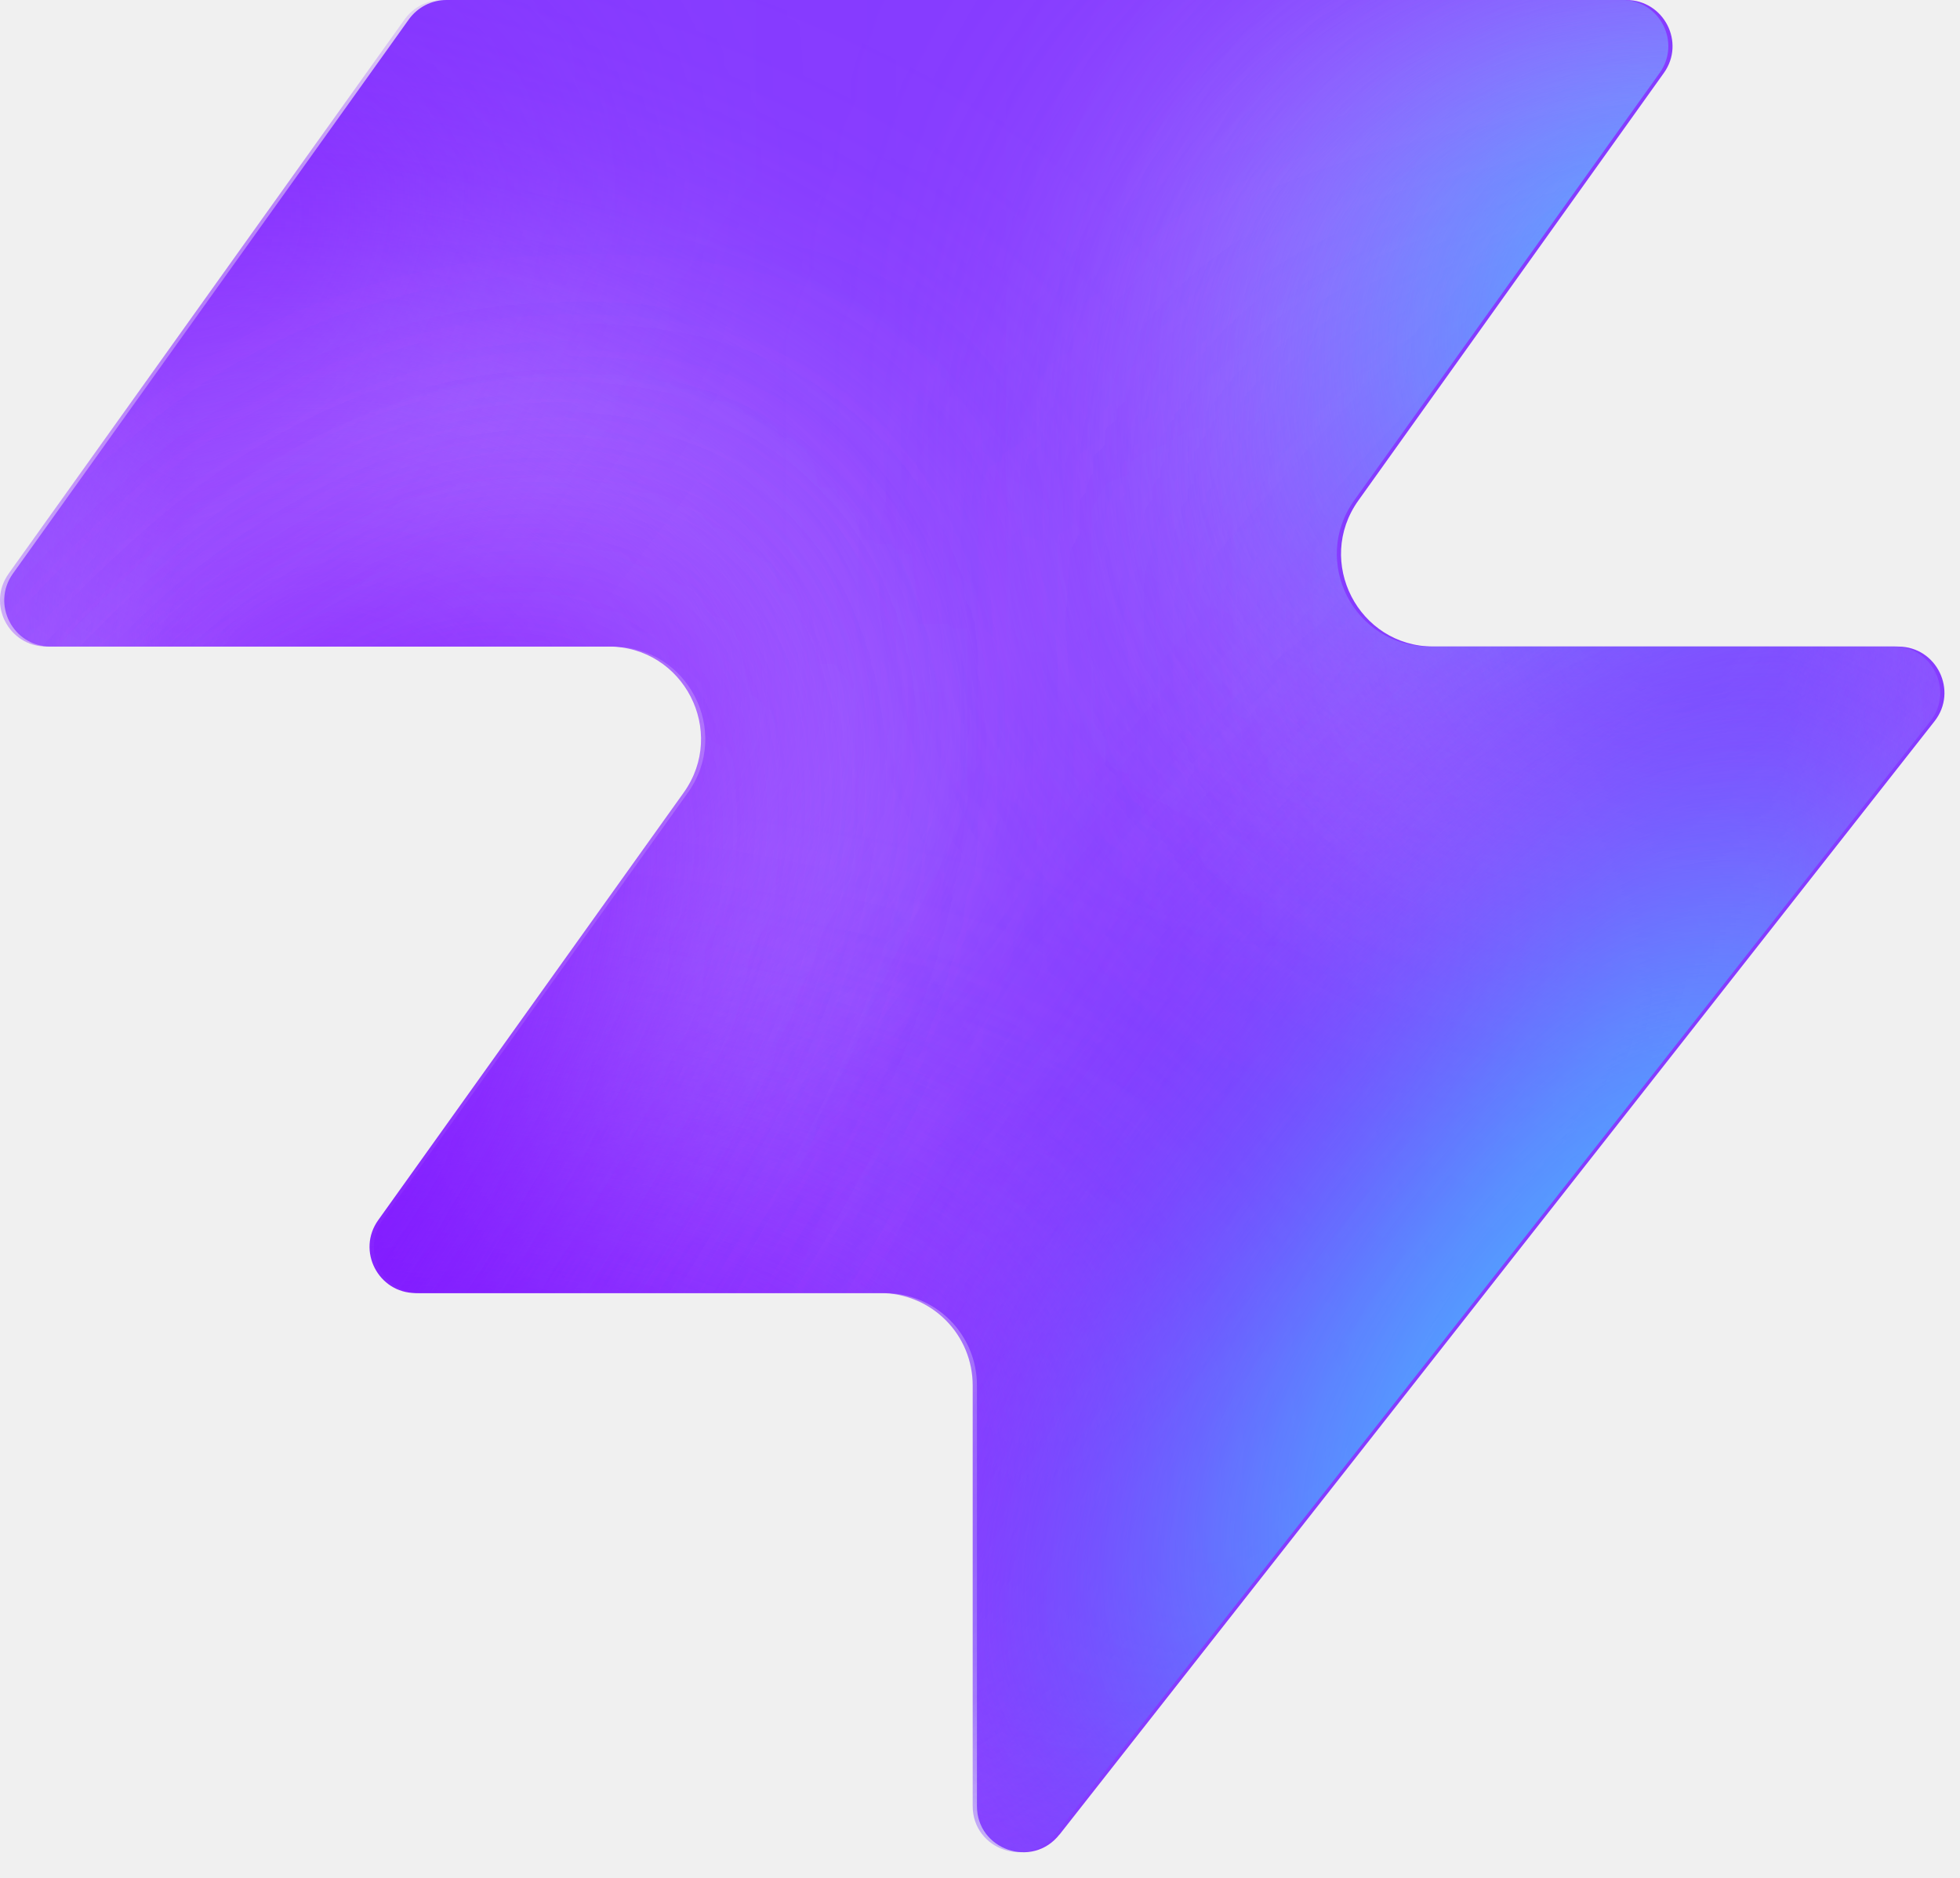
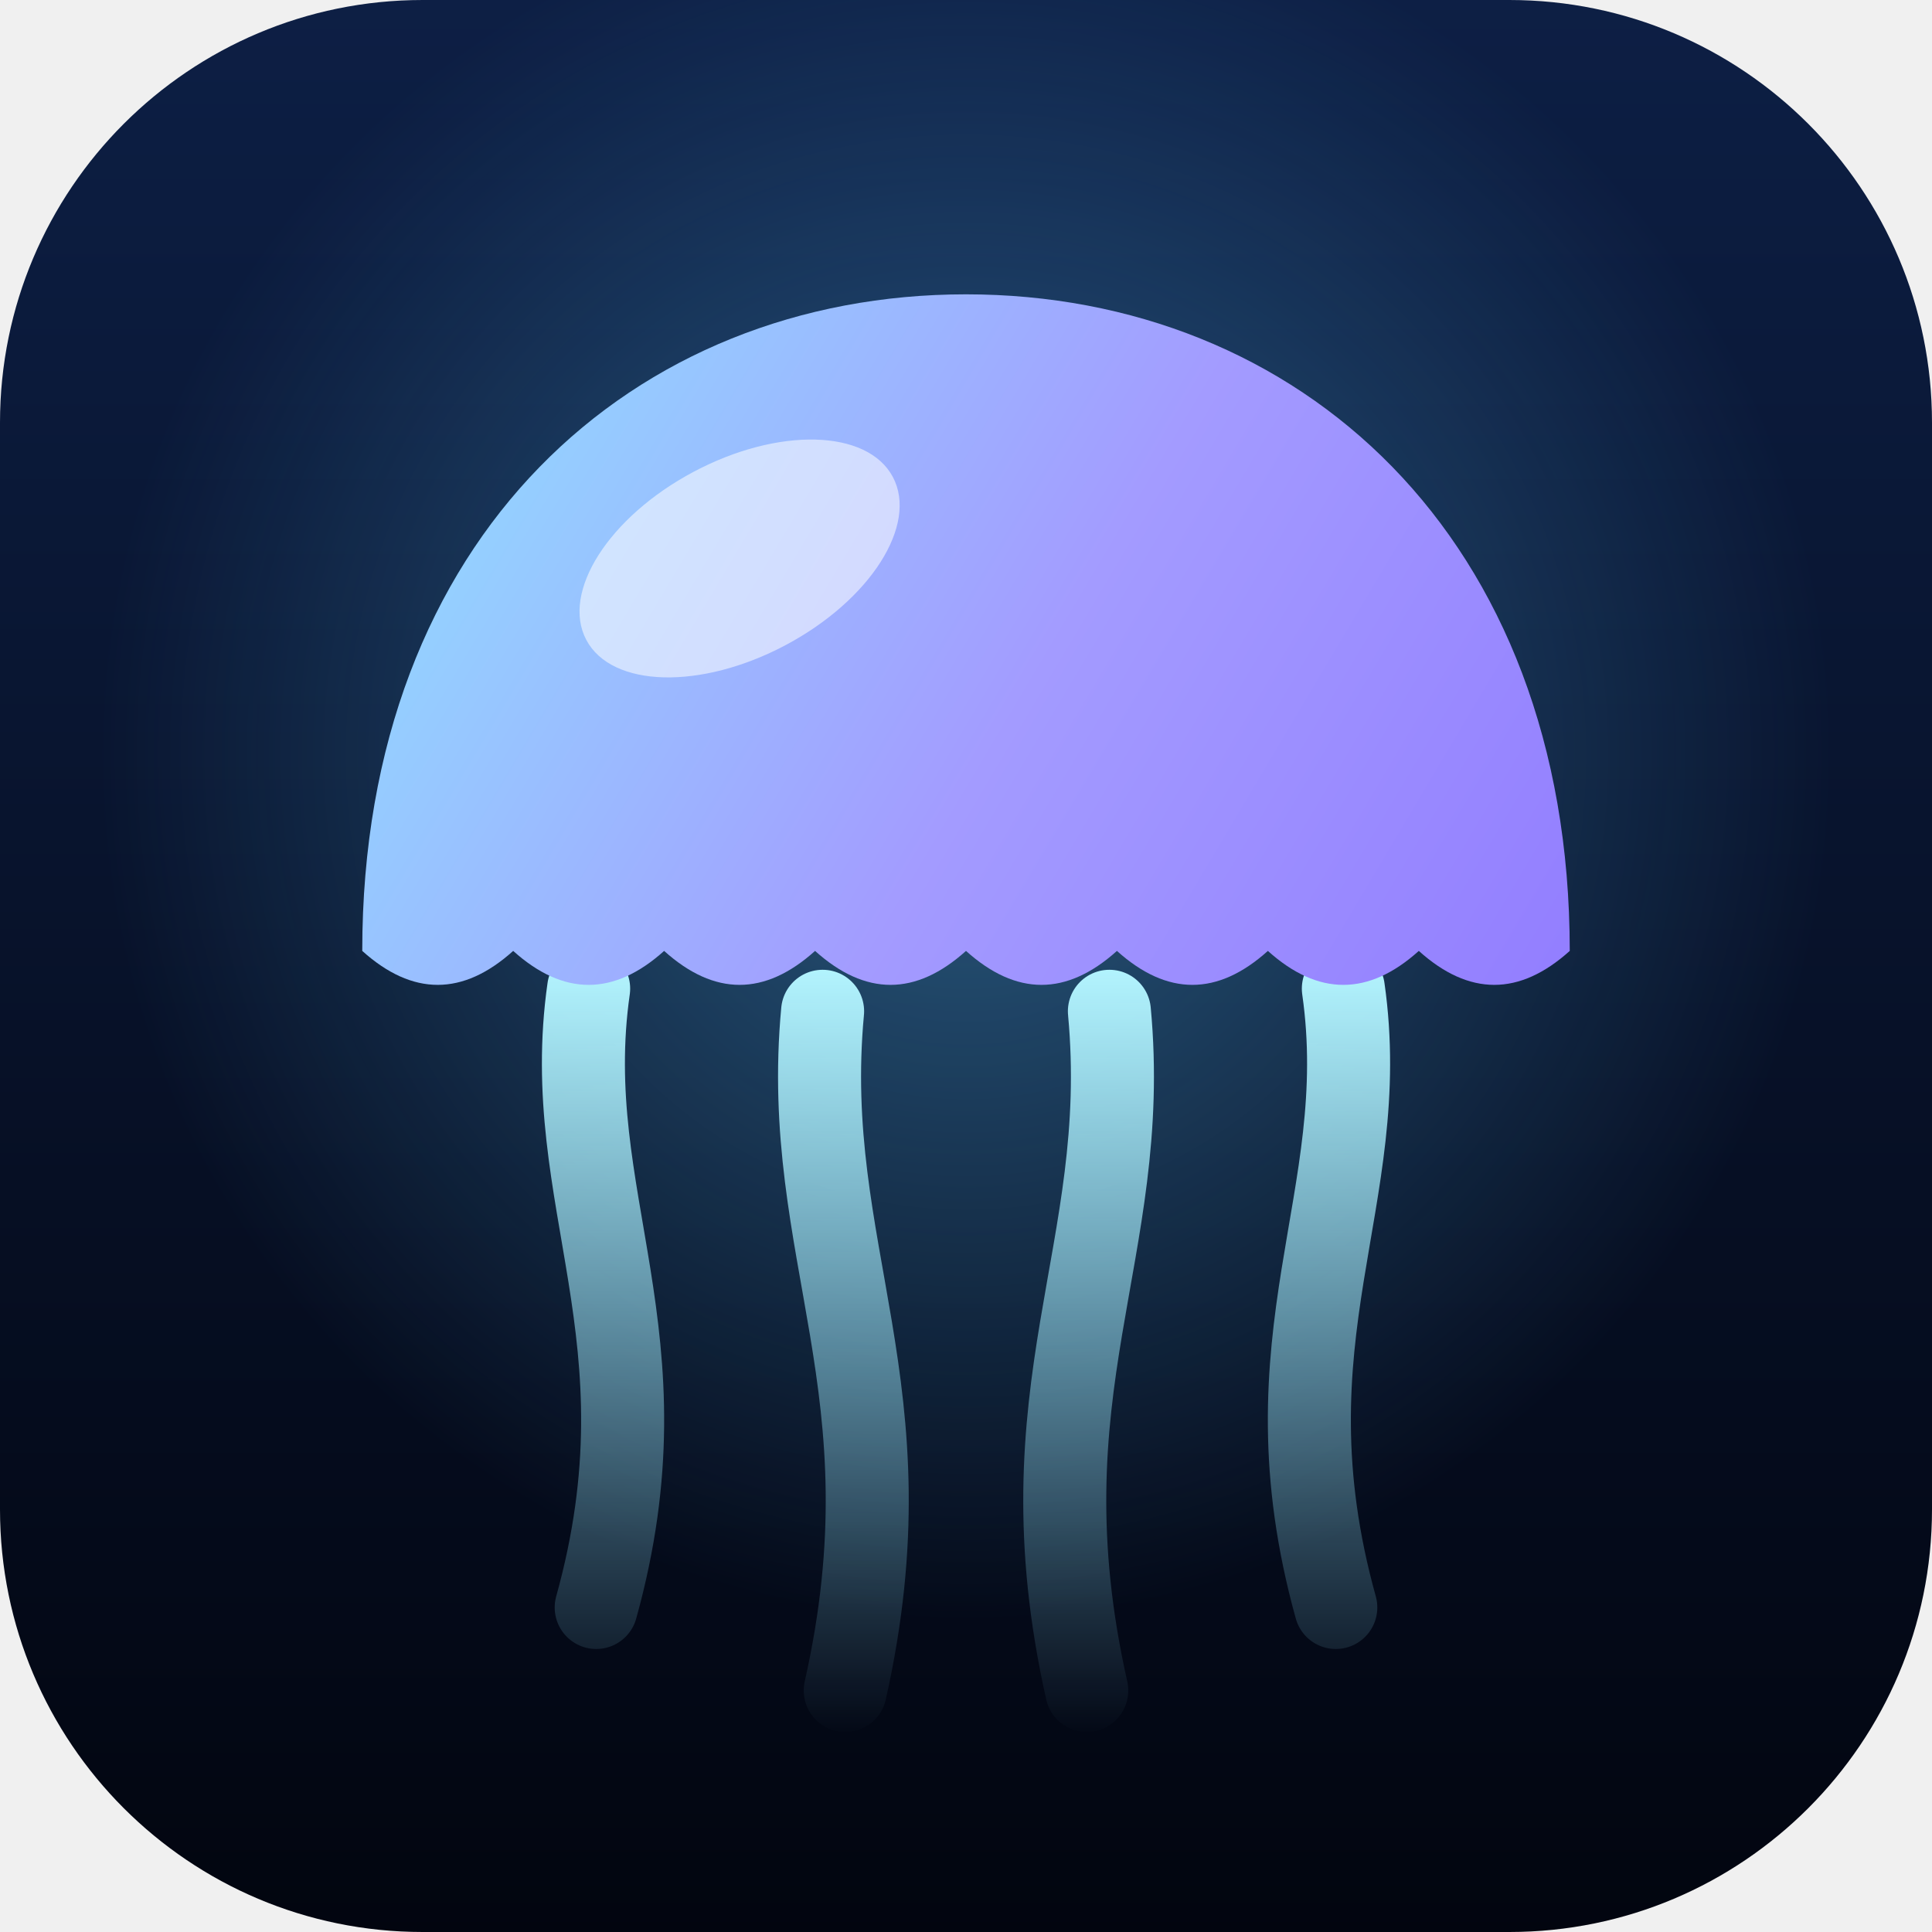
- <svg xmlns="http://www.w3.org/2000/svg" width="48" height="46" fill="none" viewBox="0 0 48 46">
-   <path fill="#863bff" d="M25.946 44.938c-.664.845-2.021.375-2.021-.698V33.937a2.26 2.26 0 0 0-2.262-2.262H10.287c-.92 0-1.456-1.04-.92-1.788l7.48-10.471c1.07-1.497 0-3.578-1.842-3.578H1.237c-.92 0-1.456-1.04-.92-1.788L10.013.474c.214-.297.556-.474.92-.474h28.894c.92 0 1.456 1.04.92 1.788l-7.48 10.471c-1.07 1.498 0 3.579 1.842 3.579h11.377c.943 0 1.473 1.088.89 1.83L25.947 44.94z" style="fill:#863bff;fill:color(display-p3 .525 .23 1);fill-opacity:1" />
-   <mask id="a" width="48" height="46" x="0" y="0" maskUnits="userSpaceOnUse" style="mask-type:alpha">
-     <path fill="#000" d="M25.842 44.938c-.664.844-2.021.375-2.021-.698V33.937a2.26 2.26 0 0 0-2.262-2.262H10.183c-.92 0-1.456-1.04-.92-1.788l7.48-10.471c1.07-1.498 0-3.579-1.842-3.579H1.133c-.92 0-1.456-1.04-.92-1.787L9.91.473c.214-.297.556-.474.92-.474h28.894c.92 0 1.456 1.04.92 1.788l-7.48 10.471c-1.07 1.498 0 3.578 1.842 3.578h11.377c.943 0 1.473 1.088.89 1.832L25.843 44.94z" style="fill:#000;fill-opacity:1" />
-   </mask>
-   <g mask="url(#a)">
-     <g filter="url(#b)">
-       <ellipse cx="5.508" cy="14.704" fill="#ede6ff" rx="5.508" ry="14.704" style="fill:#ede6ff;fill:color(display-p3 .927 .903 1);fill-opacity:1" transform="matrix(.00324 1 1 -.00324 -4.47 31.516)" />
-     </g>
-     <g filter="url(#c)">
-       <ellipse cx="10.399" cy="29.851" fill="#ede6ff" rx="10.399" ry="29.851" style="fill:#ede6ff;fill:color(display-p3 .927 .903 1);fill-opacity:1" transform="matrix(.00324 1 1 -.00324 -39.328 7.883)" />
-     </g>
-     <g filter="url(#d)">
-       <ellipse cx="5.508" cy="30.487" fill="#7e14ff" rx="5.508" ry="30.487" style="fill:#7e14ff;fill:color(display-p3 .492 .077 1);fill-opacity:1" transform="rotate(89.814 -25.913 -14.639)scale(1 -1)" />
-     </g>
-     <g filter="url(#e)">
-       <ellipse cx="5.508" cy="30.599" fill="#7e14ff" rx="5.508" ry="30.599" style="fill:#7e14ff;fill:color(display-p3 .492 .077 1);fill-opacity:1" transform="rotate(89.814 -32.644 -3.334)scale(1 -1)" />
-     </g>
-     <g filter="url(#f)">
-       <ellipse cx="5.508" cy="30.599" fill="#7e14ff" rx="5.508" ry="30.599" style="fill:#7e14ff;fill:color(display-p3 .492 .077 1);fill-opacity:1" transform="matrix(.00324 1 1 -.00324 -34.34 30.47)" />
-     </g>
-     <g filter="url(#g)">
-       <ellipse cx="14.072" cy="22.078" fill="#ede6ff" rx="14.072" ry="22.078" style="fill:#ede6ff;fill:color(display-p3 .927 .903 1);fill-opacity:1" transform="rotate(93.35 24.506 48.493)scale(-1 1)" />
-     </g>
-     <g filter="url(#h)">
-       <ellipse cx="3.47" cy="21.501" fill="#7e14ff" rx="3.47" ry="21.501" style="fill:#7e14ff;fill:color(display-p3 .492 .077 1);fill-opacity:1" transform="rotate(89.009 28.708 47.59)scale(-1 1)" />
-     </g>
-     <g filter="url(#i)">
-       <ellipse cx="3.47" cy="21.501" fill="#7e14ff" rx="3.47" ry="21.501" style="fill:#7e14ff;fill:color(display-p3 .492 .077 1);fill-opacity:1" transform="rotate(89.009 28.708 47.59)scale(-1 1)" />
-     </g>
-     <g filter="url(#j)">
-       <ellipse cx=".387" cy="8.972" fill="#7e14ff" rx="4.407" ry="29.108" style="fill:#7e14ff;fill:color(display-p3 .492 .077 1);fill-opacity:1" transform="rotate(39.51 .387 8.972)" />
-     </g>
-     <g filter="url(#k)">
-       <ellipse cx="47.523" cy="-6.092" fill="#7e14ff" rx="4.407" ry="29.108" style="fill:#7e14ff;fill:color(display-p3 .492 .077 1);fill-opacity:1" transform="rotate(37.892 47.523 -6.092)" />
-     </g>
-     <g filter="url(#l)">
-       <ellipse cx="41.412" cy="6.333" fill="#47bfff" rx="5.971" ry="9.665" style="fill:#47bfff;fill:color(display-p3 .28 .748 1);fill-opacity:1" transform="rotate(37.892 41.412 6.333)" />
-     </g>
-     <g filter="url(#m)">
-       <ellipse cx="-1.879" cy="38.332" fill="#7e14ff" rx="4.407" ry="29.108" style="fill:#7e14ff;fill:color(display-p3 .492 .077 1);fill-opacity:1" transform="rotate(37.892 -1.88 38.332)" />
-     </g>
-     <g filter="url(#n)">
-       <ellipse cx="-1.879" cy="38.332" fill="#7e14ff" rx="4.407" ry="29.108" style="fill:#7e14ff;fill:color(display-p3 .492 .077 1);fill-opacity:1" transform="rotate(37.892 -1.88 38.332)" />
-     </g>
-     <g filter="url(#o)">
-       <ellipse cx="35.651" cy="29.907" fill="#7e14ff" rx="4.407" ry="29.108" style="fill:#7e14ff;fill:color(display-p3 .492 .077 1);fill-opacity:1" transform="rotate(37.892 35.651 29.907)" />
-     </g>
-     <g filter="url(#p)">
-       <ellipse cx="38.418" cy="32.4" fill="#47bfff" rx="5.971" ry="15.297" style="fill:#47bfff;fill:color(display-p3 .28 .748 1);fill-opacity:1" transform="rotate(37.892 38.418 32.4)" />
-     </g>
+ <svg xmlns="http://www.w3.org/2000/svg" viewBox="0 0 512 512">
+   <defs>
+     <linearGradient id="bg" x1="0" y1="0" x2="0" y2="1">
+       <stop offset="0" stop-color="#0d1f45" />
+       <stop offset="1" stop-color="#02050f" />
+     </linearGradient>
+     <radialGradient id="glow" cx="256" cy="200" r="230" gradientUnits="userSpaceOnUse">
+       <stop offset="0" stop-color="#5cc5ff" stop-opacity=".4" />
+       <stop offset="1" stop-color="#5cc5ff" stop-opacity="0" />
+     </radialGradient>
+     <linearGradient id="bell" x1="96" y1="80" x2="416" y2="270" gradientUnits="userSpaceOnUse">
+       <stop offset="0" stop-color="#8fe4ff" />
+       <stop offset=".55" stop-color="#a39bff" />
+       <stop offset="1" stop-color="#927dff" />
+     </linearGradient>
+     <linearGradient id="tentacle" x1="0" y1="255" x2="0" y2="460" gradientUnits="userSpaceOnUse">
+       <stop offset="0" stop-color="#b4f5ff" />
+       <stop offset="1" stop-color="#8fe4ff" stop-opacity="0" />
+     </linearGradient>
+   </defs>
+   <rect width="512" height="512" rx="112" fill="url(#bg)" />
+   <circle cx="256" cy="200" r="230" fill="url(#glow)" />
+   <g fill="none" stroke="url(#tentacle)" stroke-width="22" stroke-linecap="round">
+     <path d="M156 262c-8 56 22 92 2 164" />
+     <path d="M218 268c-6 64 24 100 6 180" />
+     <path d="M294 268c6 64-24 100-6 180" />
+     <path d="M356 262c8 56-22 92-2 164" />
  </g>
-   <defs>
-     <filter id="b" width="60.045" height="41.654" x="-19.77" y="16.149" color-interpolation-filters="sRGB" filterUnits="userSpaceOnUse">
-       <feFlood flood-opacity="0" result="BackgroundImageFix" />
-       <feBlend in="SourceGraphic" in2="BackgroundImageFix" result="shape" />
-       <feGaussianBlur result="effect1_foregroundBlur_2002_17158" stdDeviation="7.659" />
-     </filter>
-     <filter id="c" width="90.34" height="51.437" x="-54.613" y="-7.533" color-interpolation-filters="sRGB" filterUnits="userSpaceOnUse">
-       <feFlood flood-opacity="0" result="BackgroundImageFix" />
-       <feBlend in="SourceGraphic" in2="BackgroundImageFix" result="shape" />
-       <feGaussianBlur result="effect1_foregroundBlur_2002_17158" stdDeviation="7.659" />
-     </filter>
-     <filter id="d" width="79.355" height="29.4" x="-49.64" y="2.03" color-interpolation-filters="sRGB" filterUnits="userSpaceOnUse">
-       <feFlood flood-opacity="0" result="BackgroundImageFix" />
-       <feBlend in="SourceGraphic" in2="BackgroundImageFix" result="shape" />
-       <feGaussianBlur result="effect1_foregroundBlur_2002_17158" stdDeviation="4.596" />
-     </filter>
-     <filter id="e" width="79.579" height="29.4" x="-45.045" y="20.029" color-interpolation-filters="sRGB" filterUnits="userSpaceOnUse">
-       <feFlood flood-opacity="0" result="BackgroundImageFix" />
-       <feBlend in="SourceGraphic" in2="BackgroundImageFix" result="shape" />
-       <feGaussianBlur result="effect1_foregroundBlur_2002_17158" stdDeviation="4.596" />
-     </filter>
-     <filter id="f" width="79.579" height="29.4" x="-43.513" y="21.178" color-interpolation-filters="sRGB" filterUnits="userSpaceOnUse">
-       <feFlood flood-opacity="0" result="BackgroundImageFix" />
-       <feBlend in="SourceGraphic" in2="BackgroundImageFix" result="shape" />
-       <feGaussianBlur result="effect1_foregroundBlur_2002_17158" stdDeviation="4.596" />
-     </filter>
-     <filter id="g" width="74.749" height="58.852" x="15.756" y="-17.901" color-interpolation-filters="sRGB" filterUnits="userSpaceOnUse">
-       <feFlood flood-opacity="0" result="BackgroundImageFix" />
-       <feBlend in="SourceGraphic" in2="BackgroundImageFix" result="shape" />
-       <feGaussianBlur result="effect1_foregroundBlur_2002_17158" stdDeviation="7.659" />
-     </filter>
-     <filter id="h" width="61.377" height="25.362" x="23.548" y="2.284" color-interpolation-filters="sRGB" filterUnits="userSpaceOnUse">
-       <feFlood flood-opacity="0" result="BackgroundImageFix" />
-       <feBlend in="SourceGraphic" in2="BackgroundImageFix" result="shape" />
-       <feGaussianBlur result="effect1_foregroundBlur_2002_17158" stdDeviation="4.596" />
-     </filter>
-     <filter id="i" width="61.377" height="25.362" x="23.548" y="2.284" color-interpolation-filters="sRGB" filterUnits="userSpaceOnUse">
-       <feFlood flood-opacity="0" result="BackgroundImageFix" />
-       <feBlend in="SourceGraphic" in2="BackgroundImageFix" result="shape" />
-       <feGaussianBlur result="effect1_foregroundBlur_2002_17158" stdDeviation="4.596" />
-     </filter>
-     <filter id="j" width="56.045" height="63.649" x="-27.636" y="-22.853" color-interpolation-filters="sRGB" filterUnits="userSpaceOnUse">
-       <feFlood flood-opacity="0" result="BackgroundImageFix" />
-       <feBlend in="SourceGraphic" in2="BackgroundImageFix" result="shape" />
-       <feGaussianBlur result="effect1_foregroundBlur_2002_17158" stdDeviation="4.596" />
-     </filter>
-     <filter id="k" width="54.814" height="64.646" x="20.116" y="-38.415" color-interpolation-filters="sRGB" filterUnits="userSpaceOnUse">
-       <feFlood flood-opacity="0" result="BackgroundImageFix" />
-       <feBlend in="SourceGraphic" in2="BackgroundImageFix" result="shape" />
-       <feGaussianBlur result="effect1_foregroundBlur_2002_17158" stdDeviation="4.596" />
-     </filter>
-     <filter id="l" width="33.541" height="35.313" x="24.641" y="-11.323" color-interpolation-filters="sRGB" filterUnits="userSpaceOnUse">
-       <feFlood flood-opacity="0" result="BackgroundImageFix" />
-       <feBlend in="SourceGraphic" in2="BackgroundImageFix" result="shape" />
-       <feGaussianBlur result="effect1_foregroundBlur_2002_17158" stdDeviation="4.596" />
-     </filter>
-     <filter id="m" width="54.814" height="64.646" x="-29.286" y="6.009" color-interpolation-filters="sRGB" filterUnits="userSpaceOnUse">
-       <feFlood flood-opacity="0" result="BackgroundImageFix" />
-       <feBlend in="SourceGraphic" in2="BackgroundImageFix" result="shape" />
-       <feGaussianBlur result="effect1_foregroundBlur_2002_17158" stdDeviation="4.596" />
-     </filter>
-     <filter id="n" width="54.814" height="64.646" x="-29.286" y="6.009" color-interpolation-filters="sRGB" filterUnits="userSpaceOnUse">
-       <feFlood flood-opacity="0" result="BackgroundImageFix" />
-       <feBlend in="SourceGraphic" in2="BackgroundImageFix" result="shape" />
-       <feGaussianBlur result="effect1_foregroundBlur_2002_17158" stdDeviation="4.596" />
-     </filter>
-     <filter id="o" width="54.814" height="64.646" x="8.244" y="-2.416" color-interpolation-filters="sRGB" filterUnits="userSpaceOnUse">
-       <feFlood flood-opacity="0" result="BackgroundImageFix" />
-       <feBlend in="SourceGraphic" in2="BackgroundImageFix" result="shape" />
-       <feGaussianBlur result="effect1_foregroundBlur_2002_17158" stdDeviation="4.596" />
-     </filter>
-     <filter id="p" width="39.409" height="43.623" x="18.713" y="10.588" color-interpolation-filters="sRGB" filterUnits="userSpaceOnUse">
-       <feFlood flood-opacity="0" result="BackgroundImageFix" />
-       <feBlend in="SourceGraphic" in2="BackgroundImageFix" result="shape" />
-       <feGaussianBlur result="effect1_foregroundBlur_2002_17158" stdDeviation="4.596" />
-     </filter>
-   </defs>
+   <path fill="url(#bell)" d="M96 252C96 142 168 78 256 78s160 64 160 174q-20 18-40 0-20 18-40 0-20 18-40 0-20 18-40 0-20 18-40 0-20 18-40 0-20 18-40 0-20 18-40 0z" />
+   <ellipse cx="196" cy="148" rx="46" ry="26" fill="#fff" opacity=".55" transform="rotate(-28 196 148)" />
</svg>
